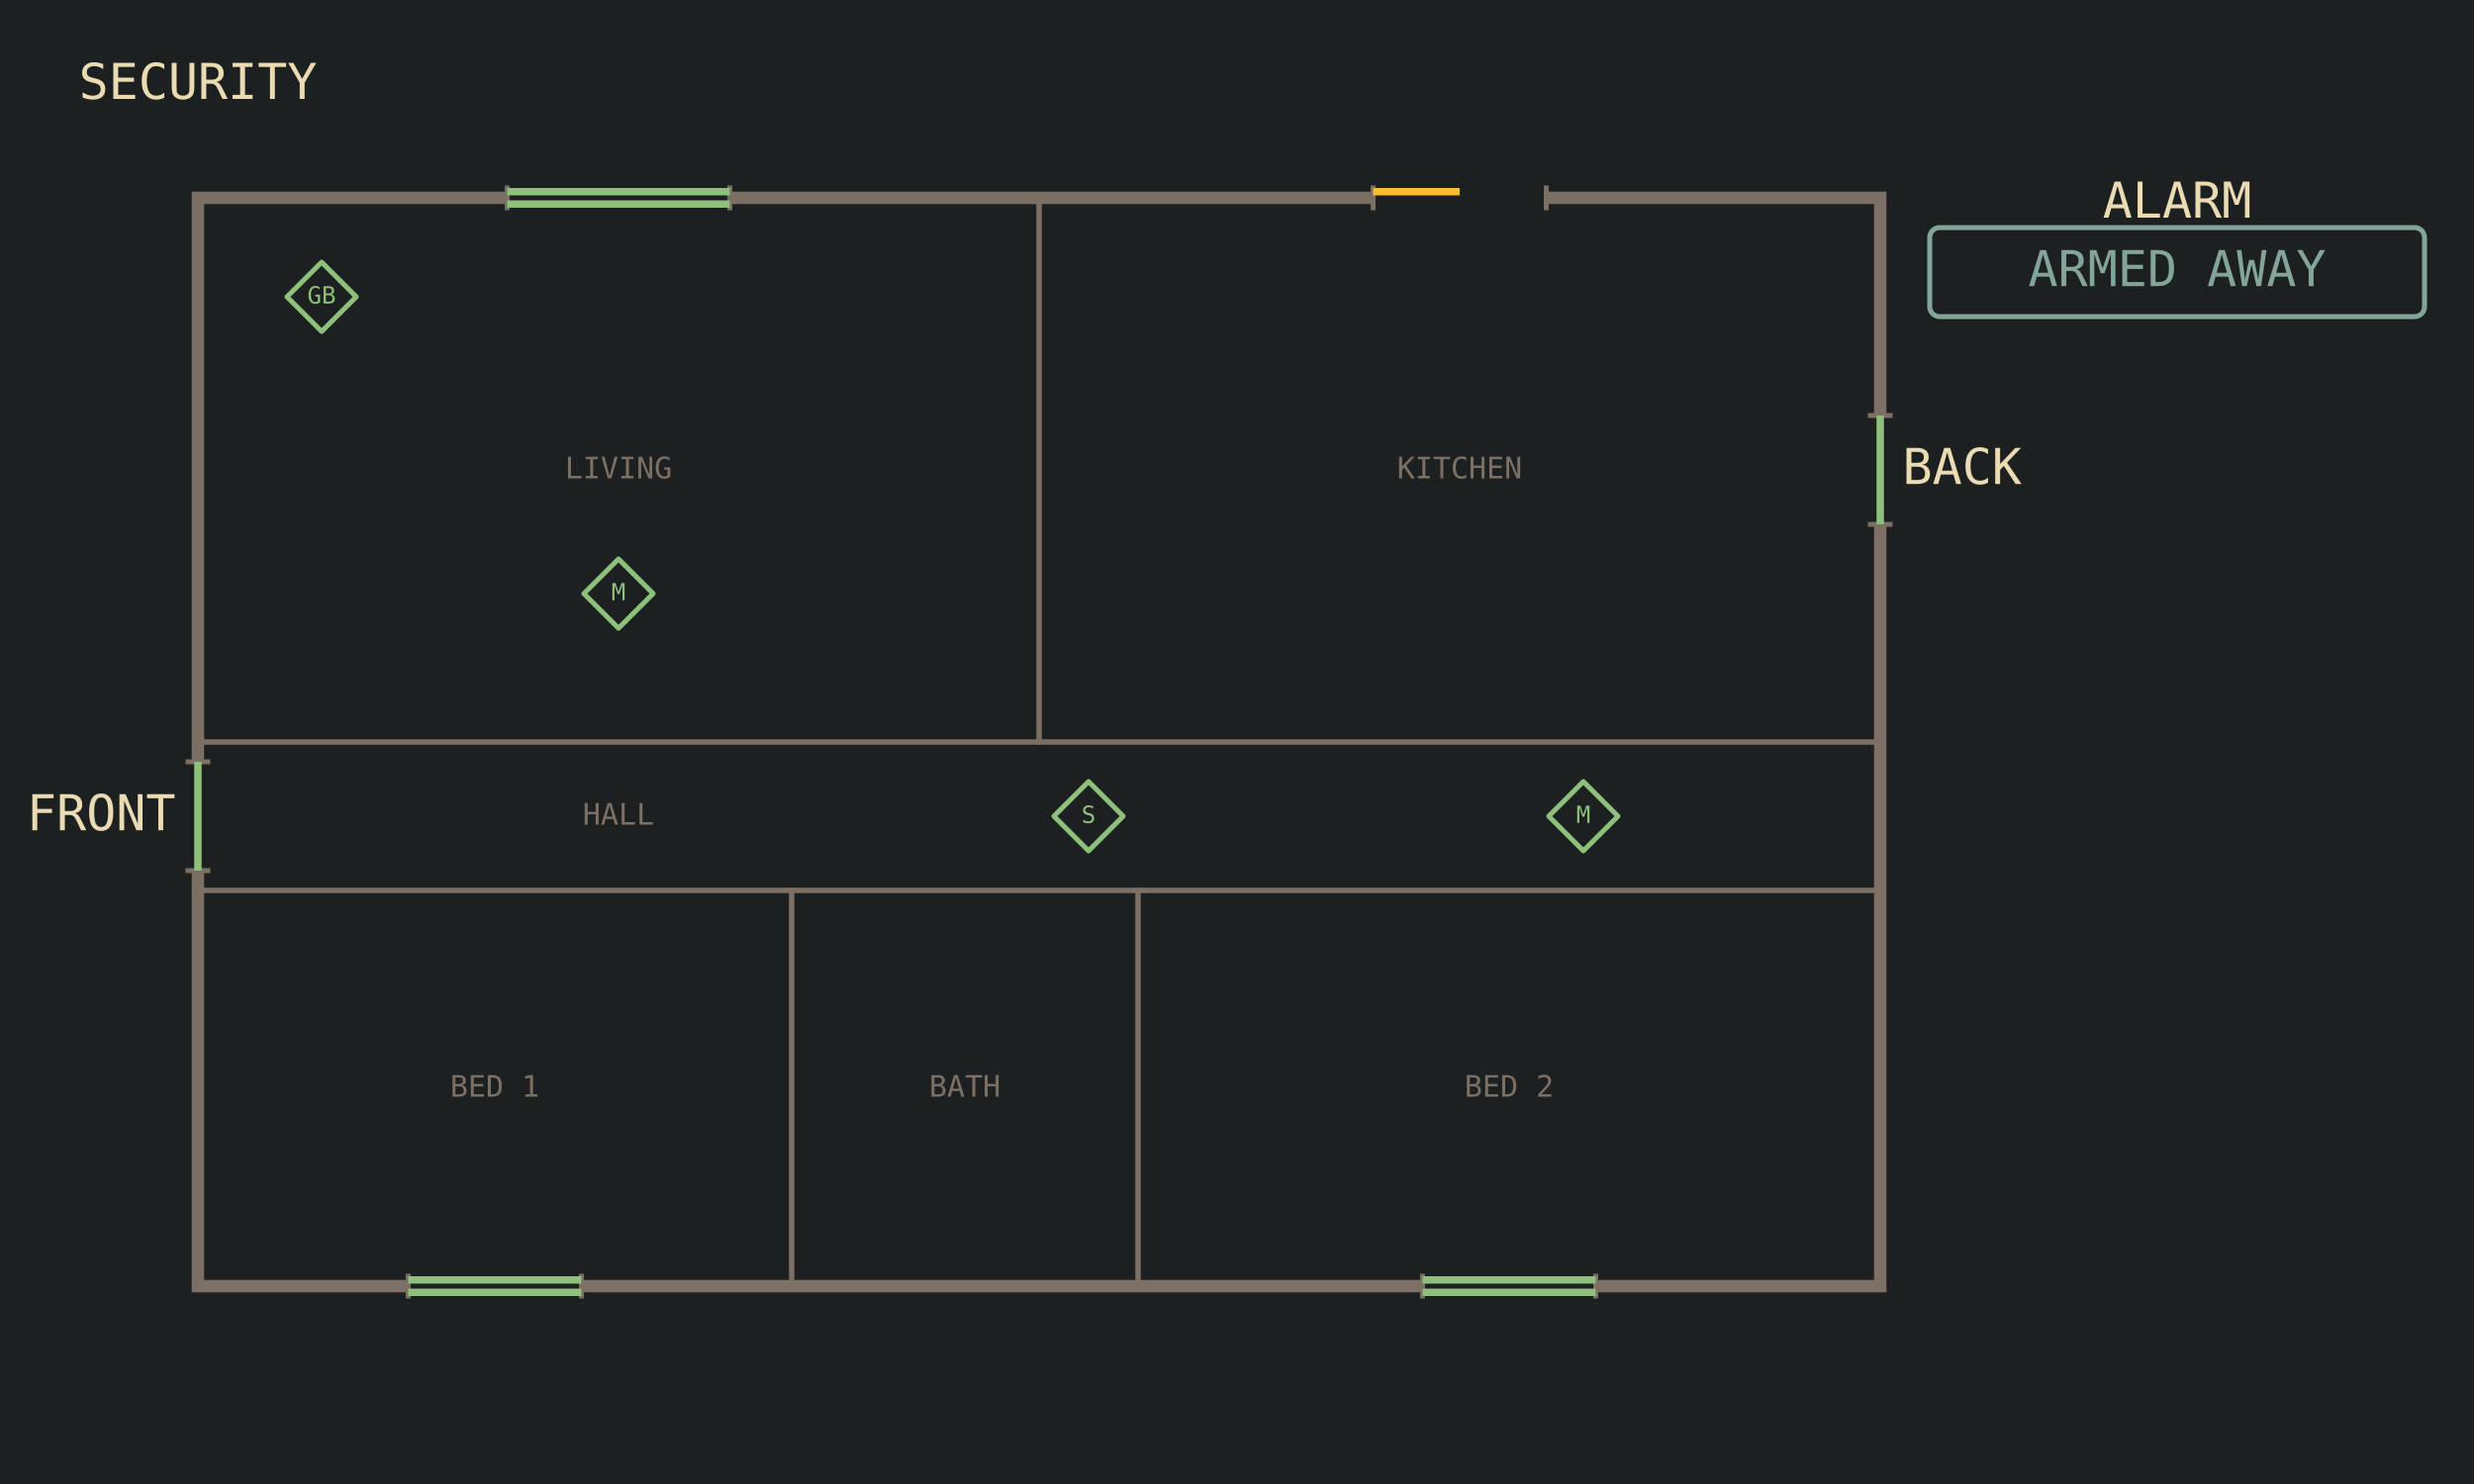
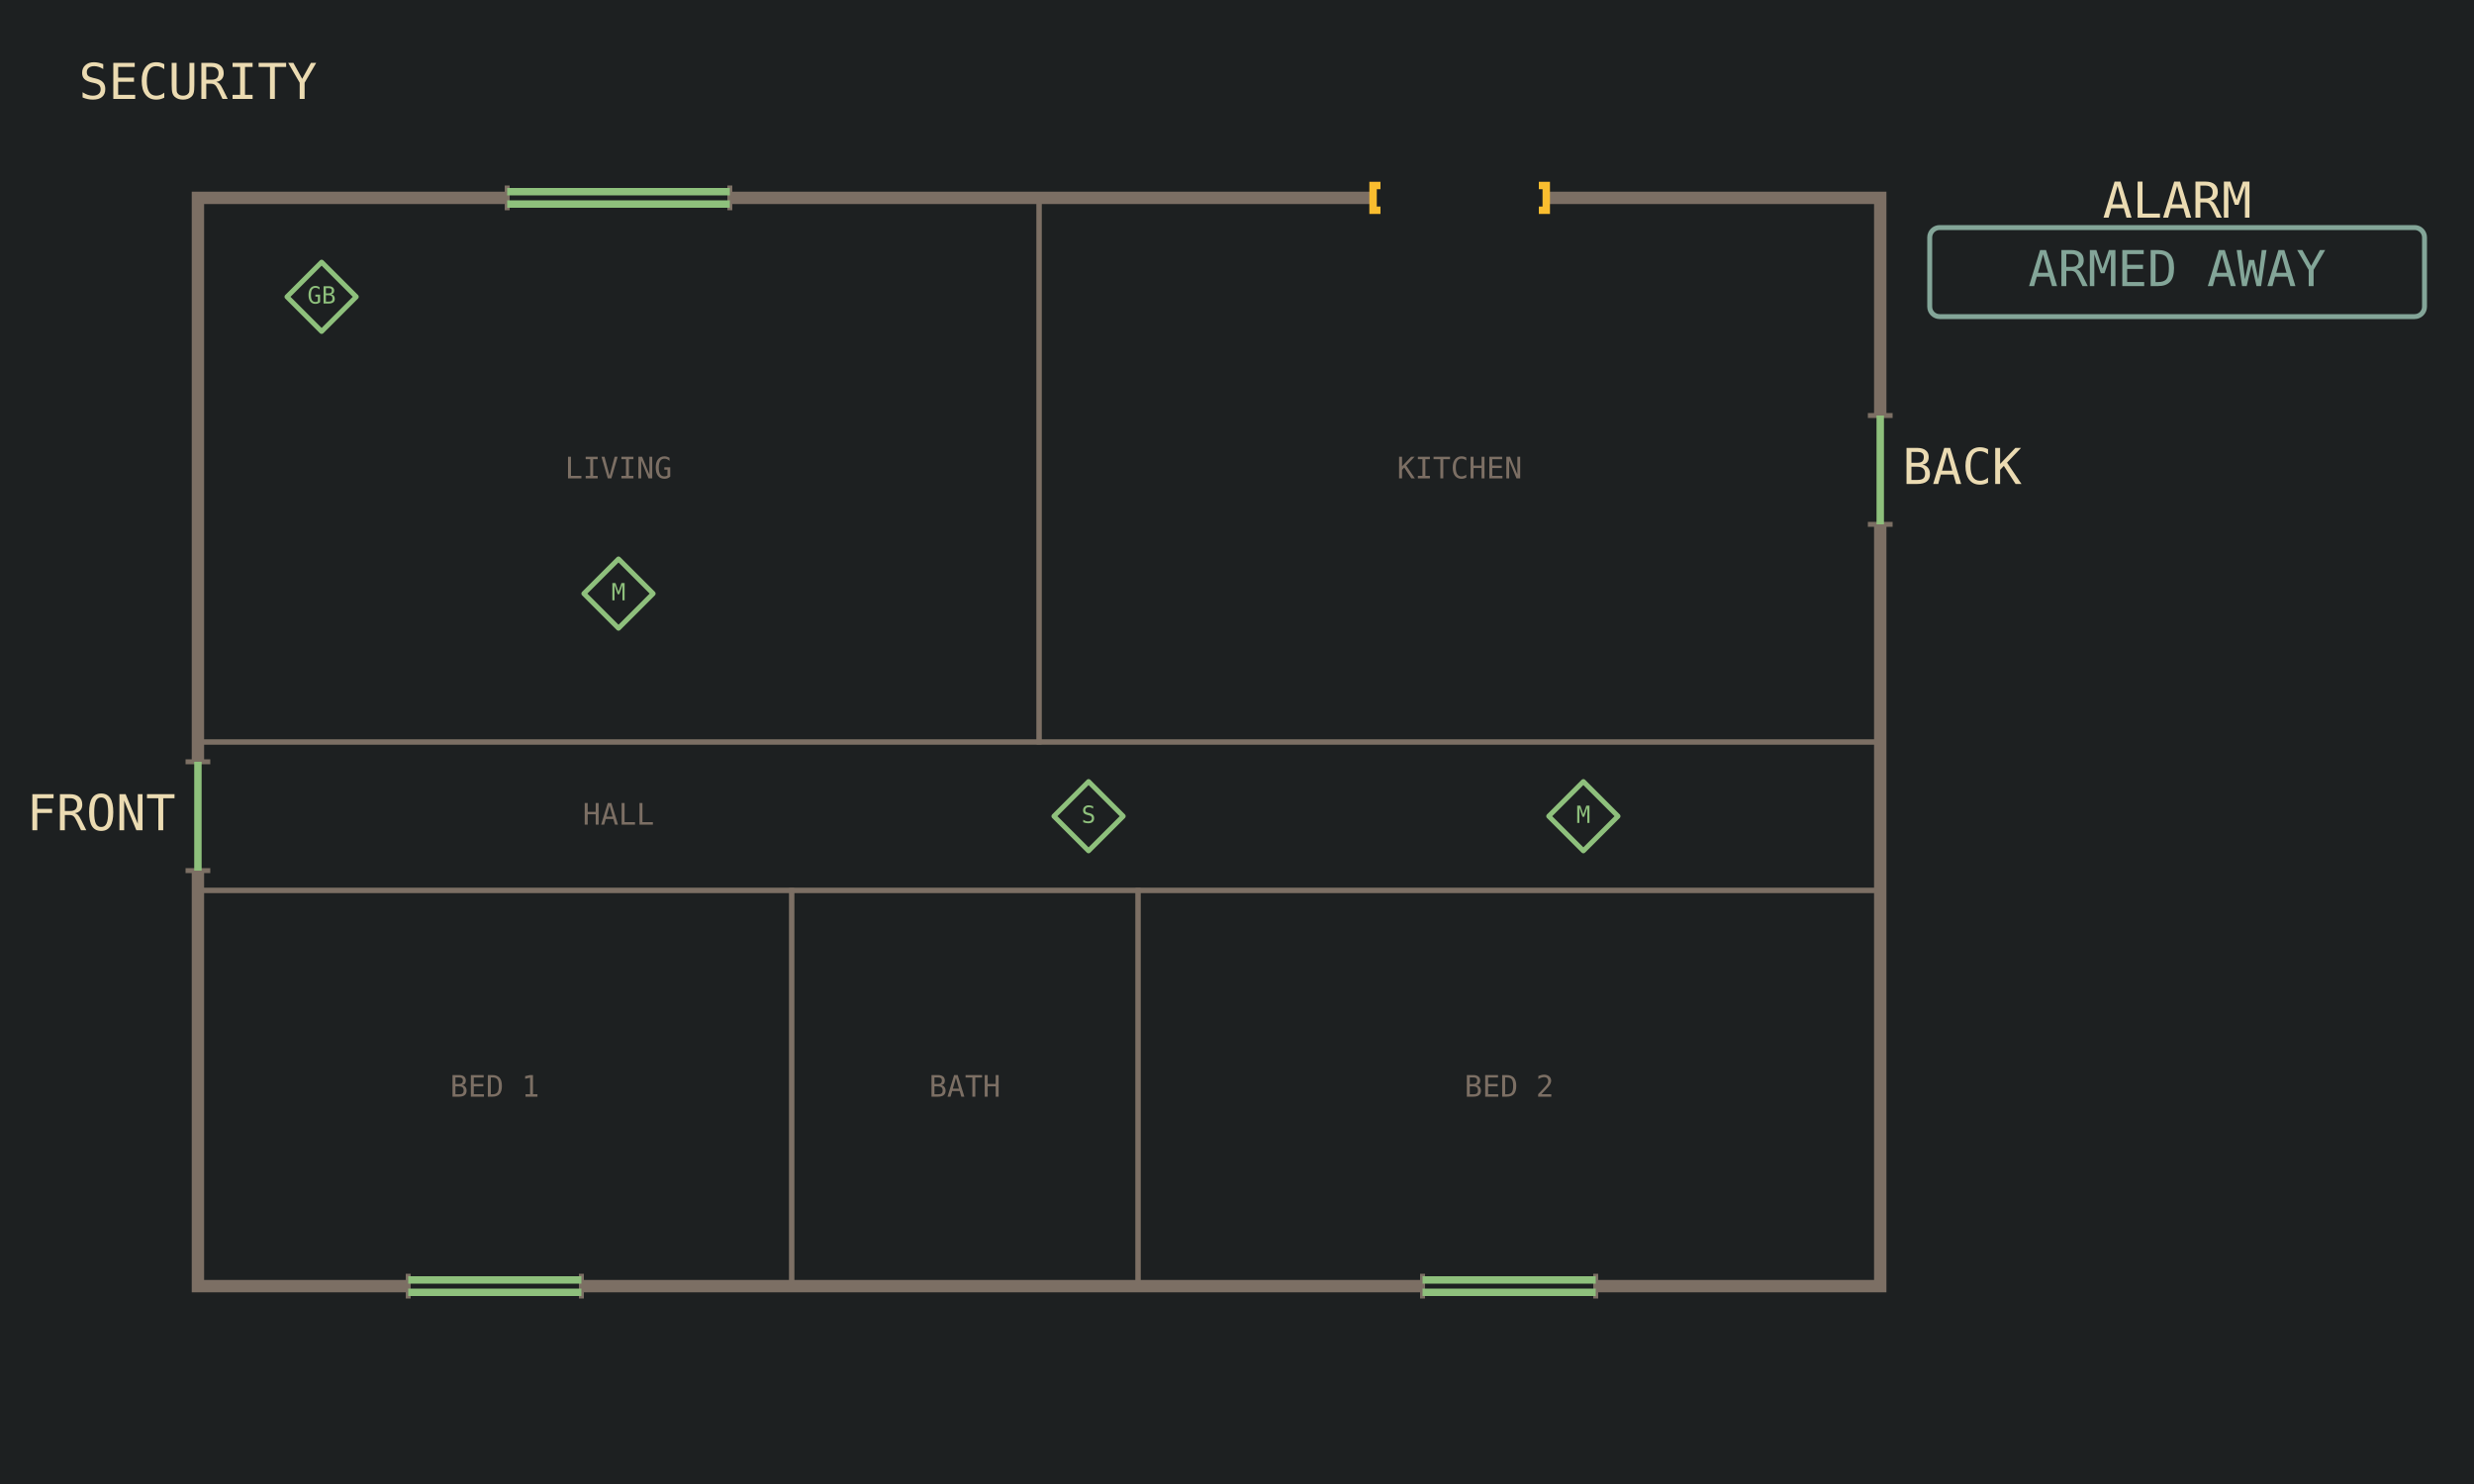
<svg xmlns="http://www.w3.org/2000/svg" viewBox="0 0 1000 600" width="1280" height="768" data-page="security" data-theme="lcd">
  <rect x="0" y="0" width="1000" height="600" fill="#1d2021" />
  <g id="title">
    <text x="80" y="40" text-anchor="middle" font-family="DejaVu Sans Mono, monospace" font-size="20" fill="#ebdbb2">SECURITY</text>
  </g>
  <g id="panel">
    <rect x="780" y="92" width="200" height="36" rx="4" fill="none" stroke="#83a598" stroke-width="2" />
    <text x="880" y="110" text-anchor="middle" dominant-baseline="middle" font-family="DejaVu Sans Mono, monospace" font-size="20" fill="#83a598">ARMED AWAY</text>
    <text x="880" y="88" text-anchor="middle" font-family="DejaVu Sans Mono, monospace" font-size="20" fill="#ebdbb2">ALARM</text>
  </g>
  <g id="living">
    <polygon points="80,80 420,80 420,300 80,300" fill="none" stroke-linejoin="miter" stroke="#7c6f64" stroke-width="2" />
    <text x="250" y="190" text-anchor="middle" dominant-baseline="middle" font-family="DejaVu Sans Mono, monospace" font-size="12" fill="#7c6f64">LIVING</text>
  </g>
  <g id="kitchen">
    <polygon points="420,80 760,80 760,300 420,300" fill="none" stroke-linejoin="miter" stroke="#7c6f64" stroke-width="2" />
    <text x="590" y="190" text-anchor="middle" dominant-baseline="middle" font-family="DejaVu Sans Mono, monospace" font-size="12" fill="#7c6f64">KITCHEN</text>
  </g>
  <g id="hall">
    <polygon points="80,300 760,300 760,360 80,360" fill="none" stroke-linejoin="miter" stroke="#7c6f64" stroke-width="2" />
    <text x="250" y="330" text-anchor="middle" dominant-baseline="middle" font-family="DejaVu Sans Mono, monospace" font-size="12" fill="#7c6f64">HALL</text>
  </g>
  <g id="bed_1">
    <polygon points="80,360 320,360 320,520 80,520" fill="none" stroke-linejoin="miter" stroke="#7c6f64" stroke-width="2" />
    <text x="200" y="440" text-anchor="middle" dominant-baseline="middle" font-family="DejaVu Sans Mono, monospace" font-size="12" fill="#7c6f64">BED 1</text>
  </g>
  <g id="bath">
    <polygon points="320,360 460,360 460,520 320,520" fill="none" stroke-linejoin="miter" stroke="#7c6f64" stroke-width="2" />
    <text x="390" y="440" text-anchor="middle" dominant-baseline="middle" font-family="DejaVu Sans Mono, monospace" font-size="12" fill="#7c6f64">BATH</text>
  </g>
  <g id="bed_2">
    <polygon points="460,360 760,360 760,520 460,520" fill="none" stroke-linejoin="miter" stroke="#7c6f64" stroke-width="2" />
    <text x="610" y="440" text-anchor="middle" dominant-baseline="middle" font-family="DejaVu Sans Mono, monospace" font-size="12" fill="#7c6f64">BED 2</text>
  </g>
  <g id="exterior">
    <polyline points="80,80 760,80 760,520 80,520 80,80" fill="none" stroke="#7c6f64" stroke-width="5" stroke-linejoin="miter" stroke-linecap="square" />
  </g>
  <g id="front_door">
    <line x1="80" y1="308" x2="80" y2="352" stroke="#1d2021" stroke-width="7" />
    <line x1="75" y1="308" x2="85" y2="308" stroke="#7c6f64" stroke-width="2" />
    <line x1="75" y1="352" x2="85" y2="352" stroke="#7c6f64" stroke-width="2" />
    <line x1="80" y1="308" x2="80" y2="352" stroke="#8ec07c" stroke-width="3" />
    <text x="71" y="330" text-anchor="end" dominant-baseline="middle" font-family="DejaVu Sans Mono, monospace" font-size="20" fill="#ebdbb2">FRONT</text>
  </g>
  <g id="back_door">
    <line x1="760" y1="168" x2="760" y2="212" stroke="#1d2021" stroke-width="7" />
    <line x1="755" y1="168" x2="765" y2="168" stroke="#7c6f64" stroke-width="2" />
    <line x1="755" y1="212" x2="765" y2="212" stroke="#7c6f64" stroke-width="2" />
    <line x1="760" y1="168" x2="760" y2="212" stroke="#8ec07c" stroke-width="3" />
    <text x="769" y="190" text-anchor="start" dominant-baseline="middle" font-family="DejaVu Sans Mono, monospace" font-size="20" fill="#ebdbb2">BACK</text>
  </g>
  <g id="living_window">
    <line x1="205" y1="80" x2="295" y2="80" stroke="#1d2021" stroke-width="7" />
    <line x1="205" y1="75" x2="205" y2="85" stroke="#7c6f64" stroke-width="2" />
    <line x1="295" y1="75" x2="295" y2="85" stroke="#7c6f64" stroke-width="2" />
    <line x1="205" y1="77.5" x2="295" y2="77.5" stroke="#8ec07c" stroke-width="3" />
    <line x1="205" y1="82.5" x2="295" y2="82.5" stroke="#8ec07c" stroke-width="3" />
  </g>
  <g id="kitchen_window">
    <line x1="555" y1="80" x2="625" y2="80" stroke="#1d2021" stroke-width="7" />
    <line x1="555" y1="75" x2="555" y2="85" stroke="#7c6f64" stroke-width="2" />
    <line x1="625" y1="75" x2="625" y2="85" stroke="#7c6f64" stroke-width="2" />
-     <line x1="555" y1="77.5" x2="590" y2="77.5" stroke="#fabd2f" stroke-width="3" />
+     <polyline points="558,75 555,75 555,85 558,85" fill="none" stroke-linejoin="miter" stroke="#fabd2f" stroke-width="3" />
+     <polyline points="622,75 625,75 625,85 622,85" fill="none" stroke-linejoin="miter" stroke="#fabd2f" stroke-width="3" />
  </g>
  <g id="bed_1_window">
    <line x1="165" y1="520" x2="235" y2="520" stroke="#1d2021" stroke-width="7" />
    <line x1="165" y1="515" x2="165" y2="525" stroke="#7c6f64" stroke-width="2" />
    <line x1="235" y1="515" x2="235" y2="525" stroke="#7c6f64" stroke-width="2" />
    <line x1="165" y1="517.5" x2="235" y2="517.5" stroke="#8ec07c" stroke-width="3" />
    <line x1="165" y1="522.5" x2="235" y2="522.5" stroke="#8ec07c" stroke-width="3" />
  </g>
  <g id="bed_2_window">
    <line x1="575" y1="520" x2="645" y2="520" stroke="#1d2021" stroke-width="7" />
    <line x1="575" y1="515" x2="575" y2="525" stroke="#7c6f64" stroke-width="2" />
    <line x1="645" y1="515" x2="645" y2="525" stroke="#7c6f64" stroke-width="2" />
    <line x1="575" y1="517.5" x2="645" y2="517.5" stroke="#8ec07c" stroke-width="3" />
    <line x1="575" y1="522.5" x2="645" y2="522.5" stroke="#8ec07c" stroke-width="3" />
  </g>
  <g id="living_motion">
    <polygon points="250,226 264,240 250,254 236,240" fill="none" stroke-linejoin="round" stroke="#8ec07c" stroke-width="2" />
    <text x="250" y="240" text-anchor="middle" dominant-baseline="middle" font-family="DejaVu Sans Mono, monospace" font-size="9.6" fill="#8ec07c">M</text>
  </g>
  <g id="hall_motion">
    <polygon points="640,316 654,330 640,344 626,330" fill="none" stroke-linejoin="round" stroke="#8ec07c" stroke-width="2" />
    <text x="640" y="330" text-anchor="middle" dominant-baseline="middle" font-family="DejaVu Sans Mono, monospace" font-size="9.6" fill="#8ec07c">M</text>
  </g>
  <g id="hall_smoke">
    <polygon points="440,316 454,330 440,344 426,330" fill="none" stroke-linejoin="round" stroke="#8ec07c" stroke-width="2" />
    <text x="440" y="330" text-anchor="middle" dominant-baseline="middle" font-family="DejaVu Sans Mono, monospace" font-size="9.6" fill="#8ec07c">S</text>
  </g>
  <g id="living_glass">
    <polygon points="130,106 144,120 130,134 116,120" fill="none" stroke-linejoin="round" stroke="#8ec07c" stroke-width="2" />
    <text x="130" y="120" text-anchor="middle" dominant-baseline="middle" font-family="DejaVu Sans Mono, monospace" font-size="9.6" fill="#8ec07c">GB</text>
  </g>
</svg>
